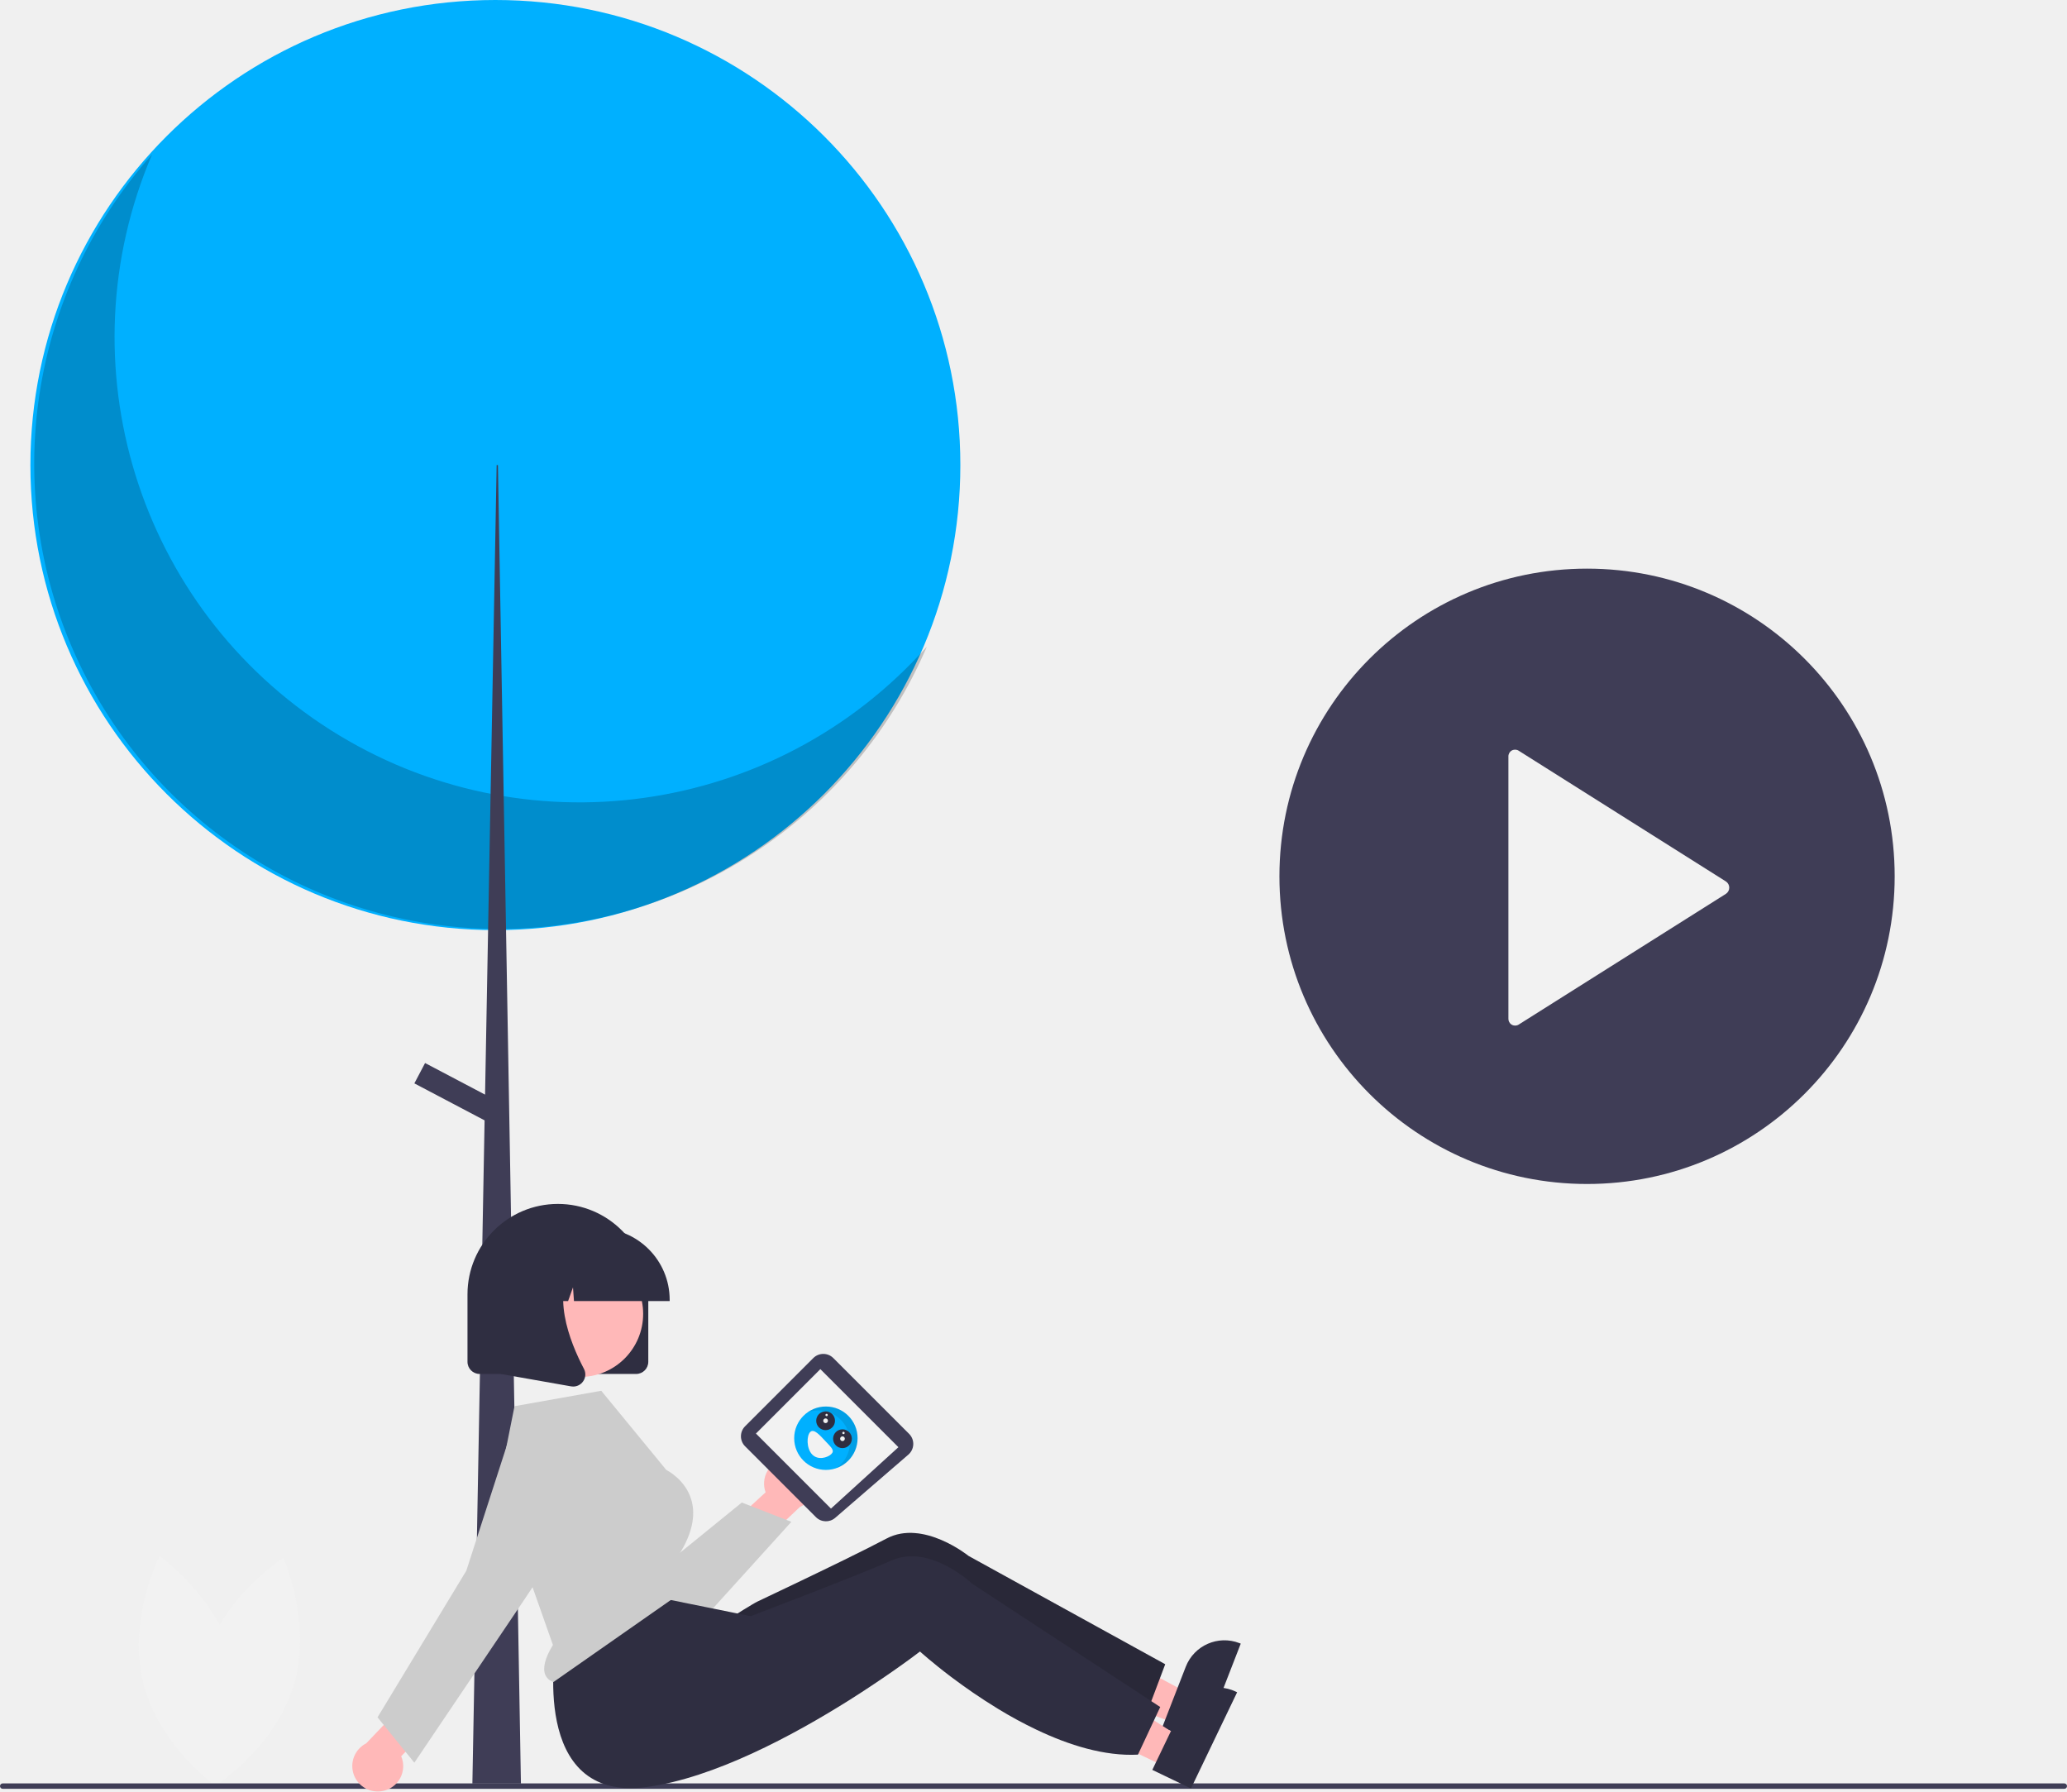
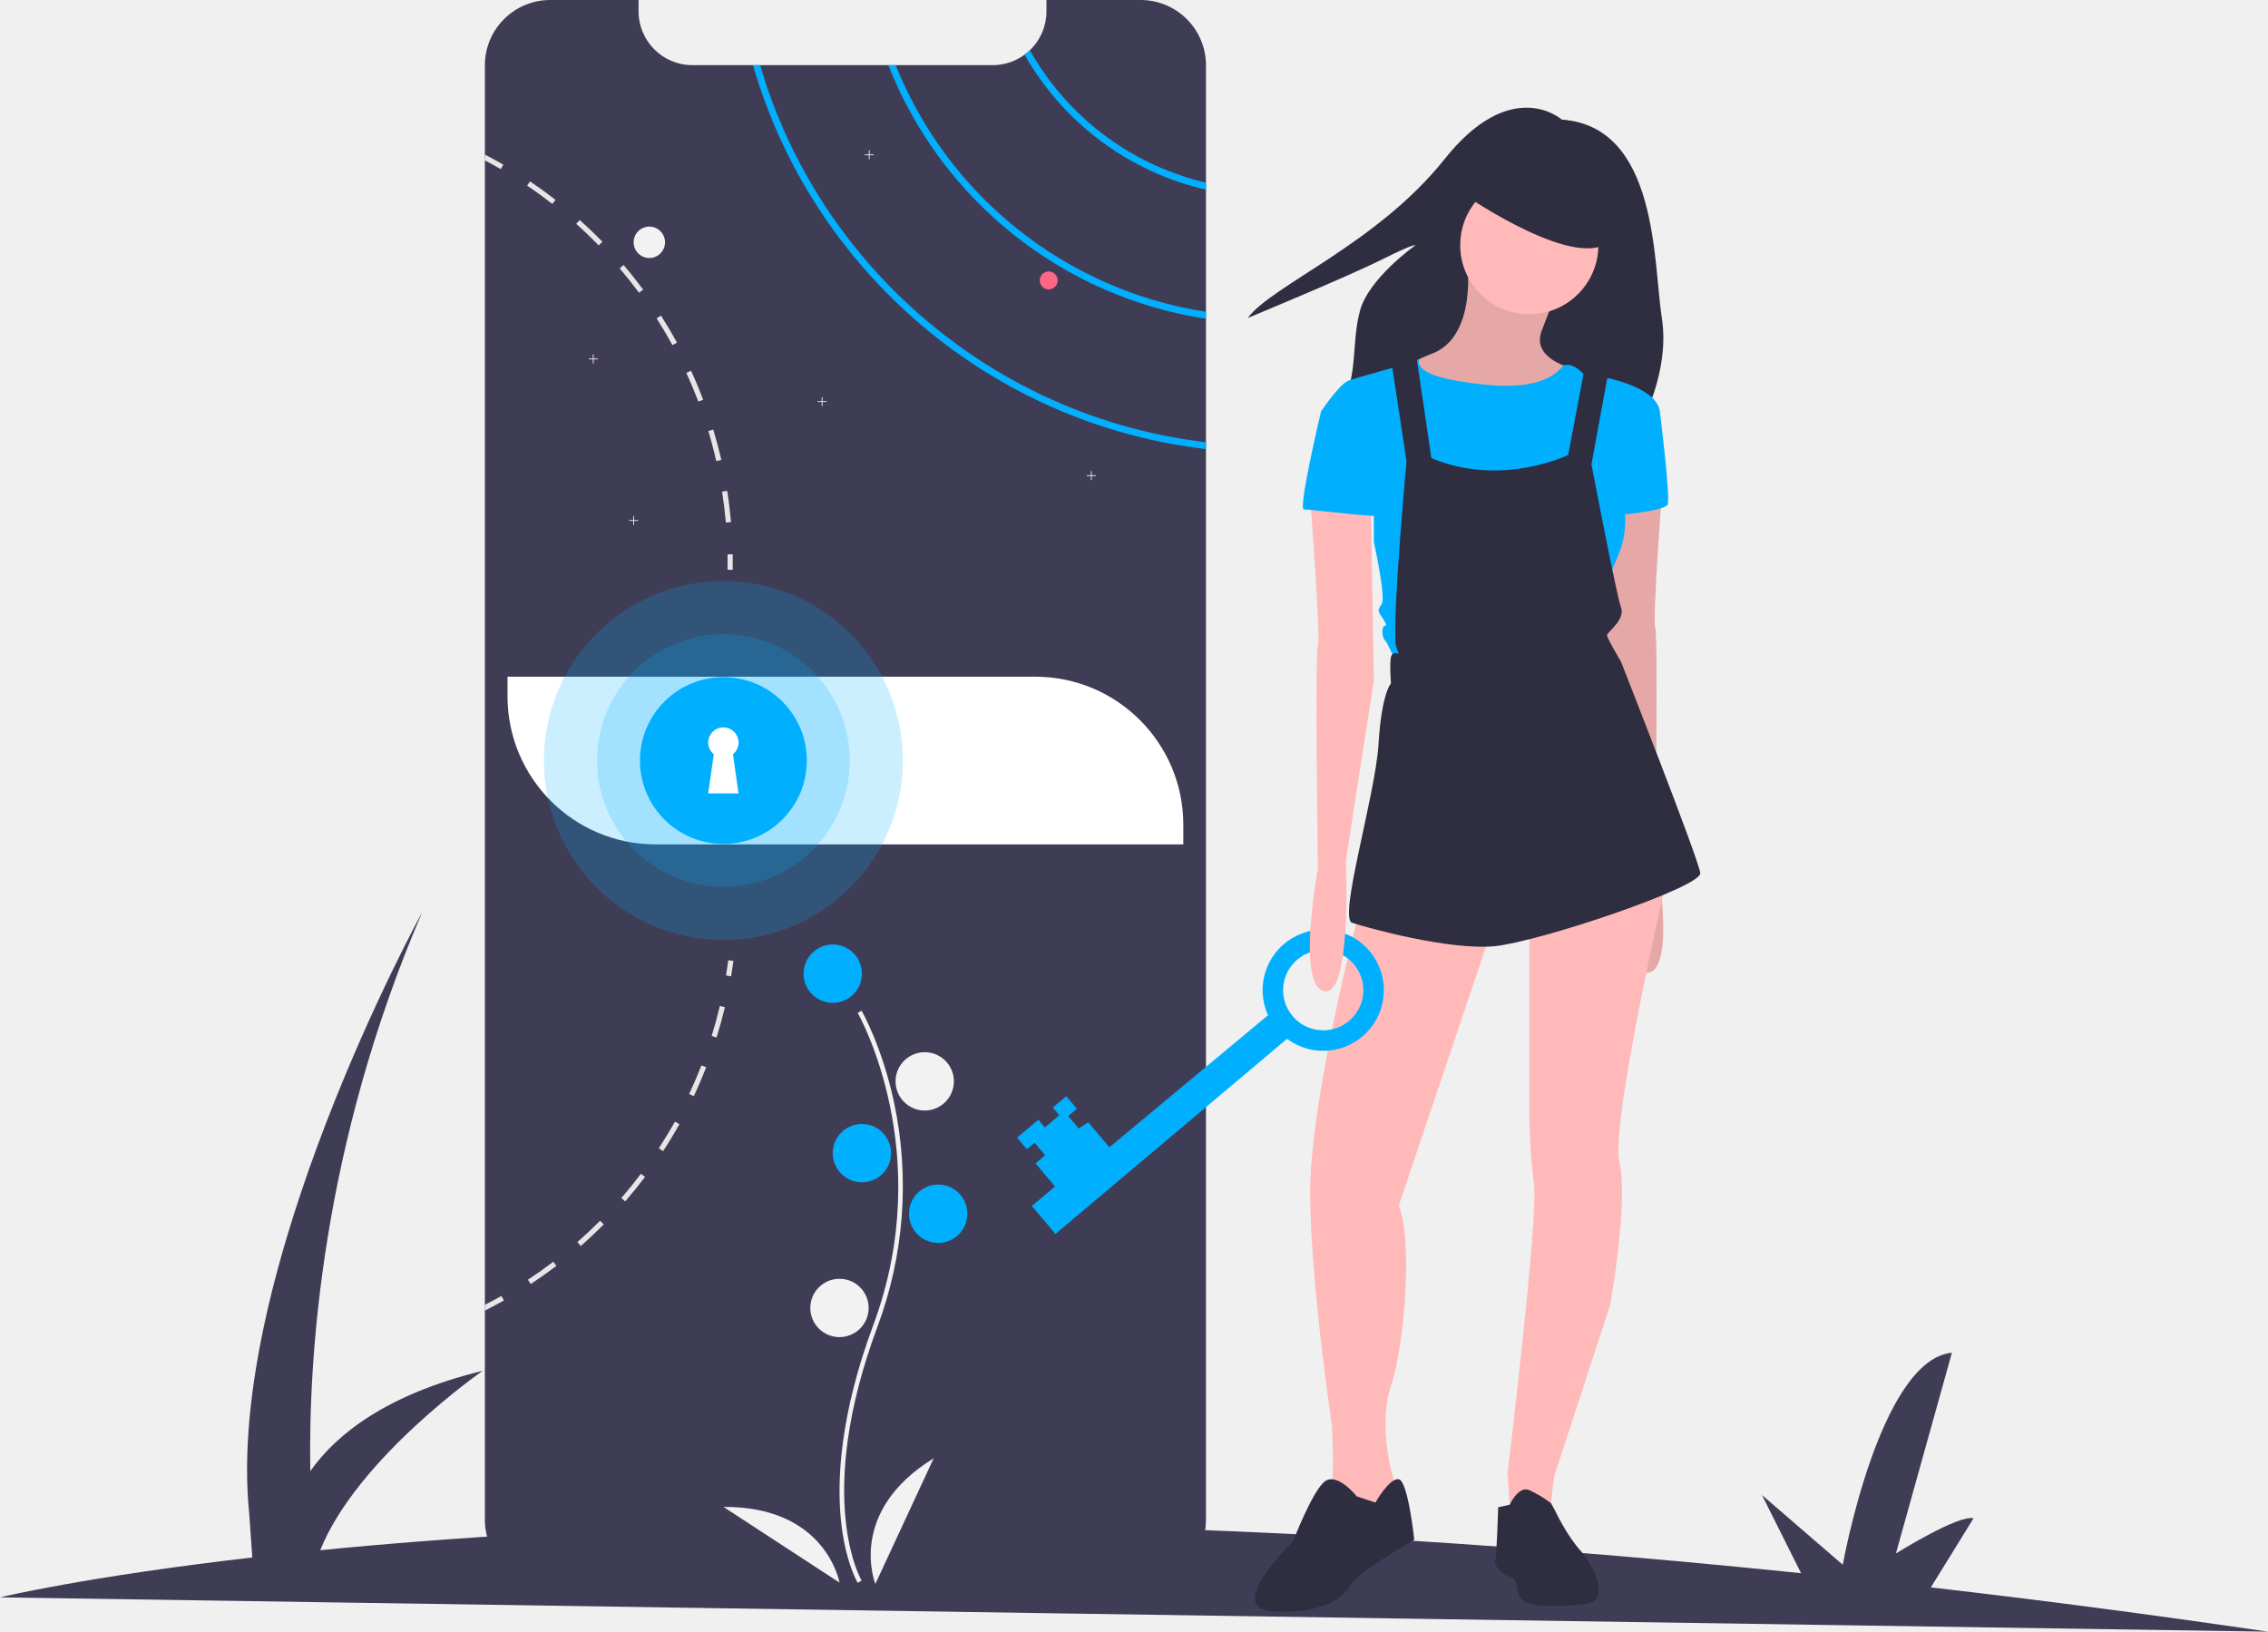
- <svg xmlns="http://www.w3.org/2000/svg" data-name="Layer 1" width="766" height="663.78" viewBox="0 0 766 663.78">
-   <path d="M292.871,732.648c-6.979,23.313,3.852,47.148,3.852,47.148s22.147-13.963,29.126-37.276-3.852-47.148-3.852-47.148S299.85,709.335,292.871,732.648Z" transform="translate(-217 -118.11)" fill="#f2f2f2" />
-   <path d="M303.467,733.279c5.874,23.616-6.068,46.915-6.068,46.915s-21.465-14.99-27.339-38.606,6.068-46.915,6.068-46.915S297.594,709.663,303.467,733.279Z" transform="translate(-217 -118.11)" fill="#f2f2f2" />
-   <polygon points="435.535 638.619 439.977 627.192 398.017 604.619 391.461 621.484 435.535 638.619" fill="#ffb8b8" />
-   <path d="M676.337,726.92a15.379,15.379,0,0,0-19.915,8.766l-2.997,7.703-4.62,11.89-1.129,2.915,14.806,5.76,14.321-36.849Z" transform="translate(-217 -118.11)" fill="#2f2e41" />
-   <path d="M648.806,734.738l-1.932,5.124-4.822,12.788-.116.32c-12.285,1.578-25.752-1.516-38.209-6.323a155.312,155.312,0,0,1-14.624-6.526c-7.044-3.559-13.352-7.316-18.383-10.529-7.576-4.862-12.26-8.513-12.26-8.513s-1.238,1.118-3.477,3.036c-3.002,2.568-7.798,6.578-13.873,11.299q-3.476,2.72-7.465,5.69c-19.601,14.539-44.756-24.256-44.756-24.256s7.075-4.504,8.923-5.379c5.951-2.816,19.932-9.459,31.994-15.363,6.214-3.046,11.912-5.903,15.737-7.932,13.546-7.212,30.384,6.435,30.384,6.435Z" transform="translate(-217 -118.11)" fill="#2f2e41" />
-   <path d="M648.806,734.738l-1.932,5.124-4.822,12.788-.116.32c-12.285,1.578-25.752-1.516-38.209-6.323a155.312,155.312,0,0,1-14.624-6.526c-7.044-3.559-13.352-7.316-18.383-10.529-7.576-4.862-12.26-8.513-12.26-8.513s-1.238,1.118-3.477,3.036c-3.002,2.568-7.798,6.578-13.873,11.299q-3.476,2.72-7.465,5.69c-19.601,14.539-44.756-24.256-44.756-24.256s7.075-4.504,8.923-5.379c5.951-2.816,19.932-9.459,31.994-15.363,6.214-3.046,11.912-5.903,15.737-7.932,13.546-7.212,30.384,6.435,30.384,6.435Z" transform="translate(-217 -118.11)" opacity="0.14" />
-   <circle cx="183.579" cy="172.312" r="172.312" fill="#00b0ff" />
-   <path d="M273.349,175.331A172.325,172.325,0,0,0,560.472,357.701,172.327,172.327,0,1,1,273.349,175.331Z" transform="translate(-217 -118.11)" opacity="0.2" style="isolation:isolate" />
-   <polygon points="184.052 172.311 184.526 172.311 193.047 660.843 175.058 660.843 184.052 172.311" fill="#3f3d56" />
-   <rect x="382.523" y="507.155" width="8.521" height="32.19" transform="translate(-473.4058 503.6283) rotate(-62.23413)" fill="#3f3d56" />
-   <path d="M982,780.898H218a1,1,0,0,1,0-2H982a1,1,0,0,1,0,2Z" transform="translate(-217 -118.11)" fill="#3f3d56" />
-   <path d="M452.746,627.187h-58a4.505,4.505,0,0,1-4.5-4.5v-25a33.5,33.5,0,0,1,67,0v25A4.505,4.505,0,0,1,452.746,627.187Z" transform="translate(-217 -118.11)" fill="#2f2e41" />
-   <path d="M507.904,658.588a9.377,9.377,0,0,0-7.186,12.454l-15.772,14.506,6.478,11.734,21.985-20.798a9.428,9.428,0,0,0-5.505-17.897Z" transform="translate(-217 -118.11)" fill="#ffb8b8" />
-   <path d="M460.448,724.54q-1.069,0-2.14-.092A25.199,25.199,0,0,1,438.01,710.892l-25.267-48.633a13.954,13.954,0,0,1,24.13-13.965l23.311,52.304,31.719-25.772,18.366,7.149-31.016,34.242A25.485,25.485,0,0,1,460.448,724.54Z" transform="translate(-217 -118.11)" fill="#ccc" />
-   <path d="M553.913,649.395l-28.102-28.102a5.242,5.242,0,0,0-7.413,0l-25.28,25.28a5.242,5.242,0,0,0,0,7.413l26.256,26.256a5.242,5.242,0,0,0,7.133.26l27.125-23.435a5.242,5.242,0,0,0,.54-7.393Q554.049,649.53,553.913,649.395Z" transform="translate(-217 -118.11)" fill="#3f3d56" />
-   <polygon points="332.935 536.213 304.009 507.288 280.138 531.159 307.941 558.961 332.935 536.213" fill="#f2f2f2" />
-   <circle cx="306.06" cy="532.886" r="11.746" fill="#00b0ff" />
-   <path d="M528.288,661.007a11.746,11.746,0,0,0-11.966-19.632,11.746,11.746,0,1,1,10.66,20.693A11.83,11.83,0,0,0,528.288,661.007Z" transform="translate(-217 -118.11)" opacity="0.1" style="isolation:isolate" />
-   <path d="M517.285,648.662c-1.401,1.316-1.475,6.054.664,8.33s5.681,1.229,7.081-.087.13-2.403-2.009-4.679S518.686,647.345,517.285,648.662Z" transform="translate(-217 -118.11)" fill="#f2f2f2" />
-   <circle cx="312.209" cy="533.077" r="3.48" fill="#2f2e41" />
-   <circle cx="305.953" cy="526.419" r="3.48" fill="#2f2e41" />
-   <circle cx="312.209" cy="533.077" r="0.87" fill="#f2f2f2" />
-   <circle cx="312.584" cy="530.935" r="0.435" fill="#f2f2f2" />
-   <circle cx="306.328" cy="524.277" r="0.435" fill="#f2f2f2" />
-   <circle cx="305.953" cy="526.419" r="0.87" fill="#f2f2f2" />
-   <polygon points="431.99 654.69 437.297 643.639 397.196 617.909 389.363 634.22 431.99 654.69" fill="#ffb8b8" />
-   <path d="M675.012,744.908a15.379,15.379,0,0,0-20.53,7.21l-3.58,7.45-5.52,11.5-1.35,2.82,14.32,6.88,17.11-35.64Z" transform="translate(-217 -118.11)" fill="#2f2e41" />
-   <path d="M646.962,750.588l-2.32,4.96-5.79,12.38-.14.31c-12.37.63-25.56-3.49-37.61-9.24a155.312,155.312,0,0,1-14.08-7.63c-6.75-4.09-12.75-8.32-17.52-11.91-7.18-5.43-11.57-9.43-11.57-9.43s-1.32,1.02-3.7,2.76c-3.19,2.33-8.28,5.96-14.7,10.2q-3.675,2.445-7.88,5.1c-20.66,12.99-50.04,28.81-75.03,32.15-43.89,5.87-33.56-52.7-33.56-52.7l34.93-18.14,14.83,3.01,16.51,3.34,5.85,1.19s1.11-.42,3.02-1.15c6.15-2.35,20.6-7.9,33.08-12.86,6.43-2.56,12.33-4.97,16.3-6.7,14.06-6.15,29.8,8.75,29.8,8.75Z" transform="translate(-217 -118.11)" fill="#2f2e41" />
-   <path d="M359.145,781.636a9.377,9.377,0,0,0,6.532-12.809l15-15.302-7.076-11.384-20.88,21.907a9.428,9.428,0,0,0,6.423,17.588Z" transform="translate(-217 -118.11)" fill="#ffb8b8" />
-   <circle cx="214.958" cy="486.807" r="23.386" fill="#ffb8b8" />
-   <path d="M401.533,669.834,421.905,727.59l-.122.202c-2.833,4.684-3.76,8.462-2.678,10.926a4.761,4.761,0,0,0,3.019,2.604l48.209-33.697-1.688-13.505.094-.151c4.66-7.456,6.168-14.208,4.485-20.067-2.184-7.604-9.125-11.056-9.195-11.09l-.168-.132L439.815,633.414,407.673,639.124Z" transform="translate(-217 -118.11)" fill="#ccc" />
-   <path d="M370.553,771.209,356.906,754.413l32.899-54.31,15.339-47.413.476.154-.476-.154a19.047,19.047,0,1,1,33.964,16.437l-28.16,42.189Z" transform="translate(-217 -118.11)" fill="#ccc" />
-   <path d="M465.171,600.187H429.706l-.364-5.092-1.818,5.092h-5.461l-.721-10.092-3.604,10.092H407.171v-.5a26.53,26.53,0,0,1,26.5-26.5h5a26.53,26.53,0,0,1,26.5,26.5Z" transform="translate(-217 -118.11)" fill="#2f2e41" />
-   <path d="M429.415,631.853a4.597,4.597,0,0,1-.796-.07l-25.969-4.582V584.281H431.237l-.708.825c-9.847,11.484-2.428,30.106,2.87,40.185a4.433,4.433,0,0,1-.352,4.707A4.482,4.482,0,0,1,429.415,631.853Z" transform="translate(-217 -118.11)" fill="#2f2e41" />
-   <circle cx="588.139" cy="324.689" r="114" fill="#3f3d56" />
-   <path d="M775.992,398.488v96.991a2.497,2.497,0,0,0,3.74,2.302l76.883-48.496a2.748,2.748,0,0,0,0-4.571l-76.883-48.496a2.474,2.474,0,0,0-3.74,2.27Z" transform="translate(-217 -118.11)" fill="#f2f2f2" />
+ <svg xmlns="http://www.w3.org/2000/svg" data-name="Layer 1" width="1010.892" height="727.284" viewBox="0 0 1010.892 727.284">
+   <path d="M1105.446,813.642q-78.133-11.444-150.281-19.73l19.02-30.778c-6.412-1.894-34.585,15.651-34.585,15.651l24.967-89.48c-32.248,3.107-48.658,94.513-48.658,94.513L879.884,752.723l17.438,34.854c-147.212-15.195-274.351-21.165-381.29-21.853L532.311,739.381c-6.412-1.894-34.585,15.651-34.585,15.651l24.967-89.48c-32.248,3.107-48.658,94.513-48.658,94.513L438.011,728.969l18.469,36.916c-89.651,1.087-162.761,5.872-219.191,11.451,16.467-41.078,72.394-79.96,72.394-79.96-42.708,10.436-65.112,28.152-76.82,44.71-.895-50.818,5.126-145,49.855-249.095,0,0-88.296,160.409-77.048,268.408l1.344,19.175c-74.836,8.625-112.461,17.784-112.461,17.784Z" transform="translate(-94.55416 -86.35794)" fill="#3f3d56" />
+   <path d="M632.081,115.488v648.2a29.139,29.139,0,0,1-29.13,29.11h-263.15a29.079,29.079,0,0,1-29.13-29.11v-648.2a29.127,29.127,0,0,1,29.13-29.13h39.38v5.05a23.987,23.987,0,0,0,23.98,23.99h133.84a23.789,23.789,0,0,0,14.22-4.68,22.285,22.285,0,0,0,2.36-1.98,23.917,23.917,0,0,0,7.4-17.33v-5.05h41.97A29.121,29.121,0,0,1,632.081,115.488Z" transform="translate(-94.55416 -86.35794)" fill="#3f3d56" />
+   <circle cx="289.426" cy="108" r="7" fill="#f2f2f2" />
+   <path d="M553.581,108.738a22.285,22.285,0,0,1-2.36,1.98,125.247,125.247,0,0,0,80.86,60.19v-3.12A122.299,122.299,0,0,1,553.581,108.738Z" transform="translate(-94.55416 -86.35794)" fill="#00b0ff" />
+   <path d="M493.771,115.398h-3.28a181.668,181.668,0,0,0,141.59,113.05v-3.1A178.55,178.55,0,0,1,493.771,115.398Z" transform="translate(-94.55416 -86.35794)" fill="#00b0ff" />
+   <path d="M433.351,115.398h-3.16c26.43,91.74,106.18,160.03,201.89,171.12v-3.05C538.031,272.428,459.651,205.438,433.351,115.398Z" transform="translate(-94.55416 -86.35794)" fill="#00b0ff" />
+   <polygon points="266.426 159.822 264.604 159.822 264.604 158 264.249 158 264.249 159.822 262.426 159.822 262.426 160.178 264.249 160.178 264.249 162 264.604 162 264.604 160.178 266.426 160.178 266.426 159.822" fill="#f2f2f2" />
+   <polygon points="389.426 68.822 387.604 68.822 387.604 67 387.249 67 387.249 68.822 385.426 68.822 385.426 69.178 387.249 69.178 387.249 71 387.604 71 387.604 69.178 389.426 69.178 389.426 68.822" fill="#f2f2f2" />
+   <polygon points="284.426 231.822 282.604 231.822 282.604 230 282.249 230 282.249 231.822 280.426 231.822 280.426 232.178 282.249 232.178 282.249 234 282.604 234 282.604 232.178 284.426 232.178 284.426 231.822" fill="#f2f2f2" />
+   <polygon points="368.426 178.822 366.604 178.822 366.604 177 366.249 177 366.249 178.822 364.426 178.822 364.426 179.178 366.249 179.178 366.249 181 366.604 181 366.604 179.178 368.426 179.178 368.426 178.822" fill="#f2f2f2" />
+   <polygon points="488.426 211.822 486.604 211.822 486.604 210 486.249 210 486.249 211.822 484.426 211.822 484.426 212.178 486.249 212.178 486.249 214 486.604 214 486.604 212.178 488.426 212.178 488.426 211.822" fill="#f2f2f2" />
+   <circle cx="467.426" cy="125" r="4" fill="#ff6584" />
+   <path d="M418.681,305.158l-2.27.35c.71,4.54,1.27,9.18,1.68,13.77l2.29-.2C419.971,314.428,419.401,309.748,418.681,305.158Z" transform="translate(-94.55416 -86.35794)" fill="#e6e6e6" />
+   <path d="M412.471,277.818l-2.2.67c1.33,4.4,2.52,8.91,3.53,13.4l2.25-.51C415.021,286.838,413.811,282.278,412.471,277.818Z" transform="translate(-94.55416 -86.35794)" fill="#e6e6e6" />
+   <path d="M402.561,251.598l-2.09.96c1.92,4.19,3.72,8.49,5.35,12.79l2.15-.81C406.321,260.188,404.511,255.828,402.561,251.598Z" transform="translate(-94.55416 -86.35794)" fill="#e6e6e6" />
+   <path d="M389.161,227.018l-1.94,1.23c2.47,3.88,4.84,7.9,7.04,11.93l2.02-1.1C394.061,234.998,391.661,230.938,389.161,227.018Z" transform="translate(-94.55416 -86.35794)" fill="#e6e6e6" />
+   <path d="M372.501,204.488l-1.75,1.49c2.98,3.5,5.88,7.16,8.62,10.86l1.84-1.37C378.451,211.728,375.521,208.028,372.501,204.488Z" transform="translate(-94.55416 -86.35794)" fill="#e6e6e6" />
+   <path d="M352.921,184.428l-1.53,1.71c3.44,3.07,6.81,6.3,10.02,9.59l1.65-1.61C359.811,190.788,356.401,187.528,352.921,184.428Z" transform="translate(-94.55416 -86.35794)" fill="#e6e6e6" />
+   <path d="M330.801,167.208l-1.29,1.9c3.82,2.57,7.6,5.31,11.23,8.14l1.42-1.81C338.481,172.578,334.661,169.808,330.801,167.208Z" transform="translate(-94.55416 -86.35794)" fill="#e6e6e6" />
+   <path d="M310.671,155.248v2.6c2.39,1.25,4.76,2.56,7.08,3.9l1.15-1.99Q314.851,157.418,310.671,155.248Z" transform="translate(-94.55416 -86.35794)" fill="#e6e6e6" />
+   <path d="M418.161,521.161c.373-2.236.714-4.519,1.015-6.785l2.279.302c-.304,2.292-.649,4.599-1.026,6.861Z" transform="translate(-94.55416 -86.35794)" fill="#e6e6e6" />
+   <path d="M411.752,548.14l2.197.684c1.379-4.444,2.626-8.996,3.707-13.531l-2.239-.53C414.346,539.25,413.121,543.745,411.752,548.14Z" transform="translate(-94.55416 -86.35794)" fill="#e6e6e6" />
+   <path d="M401.71,573.972l2.086.978c1.984-4.208,3.84-8.544,5.525-12.884l-2.146-.837C405.511,565.522,403.674,569.811,401.71,573.972Z" transform="translate(-94.55416 -86.35794)" fill="#e6e6e6" />
+   <path d="M388.199,598.205l1.928,1.252c2.543-3.899,4.983-7.942,7.254-12.01l-2.005-1.125C393.135,590.345,390.715,594.341,388.199,598.205Z" transform="translate(-94.55416 -86.35794)" fill="#e6e6e6" />
+   <path d="M371.482,620.344l1.743,1.51c3.059-3.528,6.025-7.198,8.836-10.91l-1.841-1.377C377.448,613.236,374.512,616.861,371.482,620.344Z" transform="translate(-94.55416 -86.35794)" fill="#e6e6e6" />
+   <path d="M351.907,639.989l1.514,1.729c3.516-3.067,6.955-6.304,10.24-9.592l-1.626-1.629C358.787,633.751,355.378,636.943,351.907,639.989Z" transform="translate(-94.55416 -86.35794)" fill="#e6e6e6" />
+   <path d="M329.855,656.78l1.27,1.924c3.883-2.564,7.739-5.296,11.438-8.112l-1.39-1.836C337.509,651.548,333.7,654.249,329.855,656.78Z" transform="translate(-94.55416 -86.35794)" fill="#e6e6e6" />
+   <path d="M319.161,666.008c-2.78,1.57-5.62,3.09-8.49,4.53v-2.58c2.48-1.26,4.94-2.59,7.35-3.94Z" transform="translate(-94.55416 -86.35794)" fill="#e6e6e6" />
+   <path d="M418.836,333.464l2.299-.042c.042,2.321.045,4.654.009,6.936l-2.298-.036C418.88,338.066,418.877,335.759,418.836,333.464Z" transform="translate(-94.55416 -86.35794)" fill="#e6e6e6" />
+   <path d="M226.216,301.632H461.427a66,66,0,0,1,66,66v8.736a0,0,0,0,1,0,0H292.216a66,66,0,0,1-66-66v-8.736A0,0,0,0,1,226.216,301.632Z" fill="#fff" />
+   <path d="M476.87,791.879c-.229-.375-5.641-9.41-7.517-28.172-1.721-17.213-.614-46.227,14.433-86.698,28.506-76.671-6.569-138.533-6.928-139.149l1.73-1.004c.091.156,9.142,15.929,14.488,41.044a179.061,179.061,0,0,1-7.416,99.807c-28.457,76.54-7.301,112.773-7.084,113.131Z" transform="translate(-94.55416 -86.35794)" fill="#f2f2f2" />
+   <circle cx="371.17" cy="434" r="13" fill="#00b0ff" />
+   <circle cx="412.17" cy="482" r="13" fill="#f2f2f2" />
+   <circle cx="384.17" cy="514" r="13" fill="#00b0ff" />
+   <circle cx="418.17" cy="541" r="13" fill="#00b0ff" />
+   <circle cx="374.17" cy="583" r="13" fill="#f2f2f2" />
+   <path d="M484.724,792.358s-13-32,26-56Z" transform="translate(-94.55416 -86.35794)" fill="#f2f2f2" />
+   <path d="M468.736,791.777s-5.916-34.029-51.709-33.738Z" transform="translate(-94.55416 -86.35794)" fill="#f2f2f2" />
+   <circle cx="322.426" cy="339" r="80" fill="#00b0ff" opacity="0.2" />
+   <circle cx="322.426" cy="339" r="56.338" fill="#00b0ff" opacity="0.2" />
+   <circle cx="322.426" cy="339" r="37.183" fill="#00b0ff" />
+   <path d="M423.741,417.338a6.761,6.761,0,1,0-11.031,5.239l-2.49,17.429h13.521L421.251,422.577A6.746,6.746,0,0,0,423.741,417.338Z" transform="translate(-94.55416 -86.35794)" fill="#fff" />
+   <path d="M790.661,139.658s-22.302-19.995-52.294,17.688-76.903,56.139-87.67,70.751c0,0,44.604-18.457,59.985-26.147s14.612-6.152,14.612-6.152-20.764,14.612-24.609,29.223-.769,26.916-7.69,41.528S825.268,276.546,825.268,276.546s13.843-23.84,9.997-48.449S833.727,142.734,790.661,139.658Z" transform="translate(-94.55416 -86.35794)" fill="#2f2e41" />
+   <path d="M748.479,202.56s4.85,33.947-15.934,41.567-13.163,18.013-13.163,18.013l31.176,15.241,33.254-10.392,11.085-16.627s-18.013-4.157-13.163-16.627,6.235-16.627,6.235-16.627Z" transform="translate(-94.55416 -86.35794)" fill="#ffb9b9" />
+   <path d="M748.479,202.56s4.85,33.947-15.934,41.567-13.163,18.013-13.163,18.013l31.176,15.241,33.254-10.392,11.085-16.627s-18.013-4.157-13.163-16.627,6.235-16.627,6.235-16.627Z" transform="translate(-94.55416 -86.35794)" opacity="0.1" />
+   <path d="M835.77,299.551s-4.85,63.737-3.464,66.508,0,99.069,0,99.069,9.699,51.959-2.771,54.73-9.699-58.194-9.699-58.194L807.366,381.3l1.386-79.671Z" transform="translate(-94.55416 -86.35794)" fill="#ffb9b9" />
+   <path d="M835.77,299.551s-4.85,63.737-3.464,66.508,0,99.069,0,99.069,9.699,51.959-2.771,54.73-9.699-58.194-9.699-58.194L807.366,381.3l1.386-79.671Z" transform="translate(-94.55416 -86.35794)" opacity="0.1" />
+   <path d="M700.676,491.454S677.814,578.053,678.507,620.313,688.206,721.46,688.206,721.46s1.386,25.633-.693,28.404S697.905,764.414,697.905,764.414l13.163-7.621,4.85-5.542V746.401s-7.621-23.555-1.386-42.26,9.699-65.815,3.464-80.364l42.953-127.474Z" transform="translate(-94.55416 -86.35794)" fill="#ffb9b9" />
+   <path d="M699.291,753.329S690.977,742.937,685.435,746.401s-14.549,27.019-14.549,27.019-31.176,29.79-9.006,31.176,31.868-6.235,34.64-11.777S724.924,772.727,724.924,772.727s-2.771-26.326-6.928-27.019S707.604,756.1,707.604,756.1Z" transform="translate(-94.55416 -86.35794)" fill="#2f2e41" />
+   <path d="M776.19,496.996v85.906a265.616,265.616,0,0,0,2.078,31.176c2.078,15.241-11.777,128.859-11.777,128.859l1.386,20.091,17.32-1.386,2.078-17.32,24.94-76.207s8.313-46.417,4.157-63.737,21.477-128.166,21.477-128.166Z" transform="translate(-94.55416 -86.35794)" fill="#ffb9b9" />
+   <path d="M762.335,758.178l5.131-1.115s3.875-8.584,8.725-6.505a52.3,52.3,0,0,1,9.643,5.778l2.134,3.921s4.85,10.392,11.085,17.32,13.163,22.169,2.771,23.555-24.248,2.078-28.404-1.386-1.386-9.006-5.542-10.392-7.621-5.542-6.928-6.928S762.335,758.178,762.335,758.178Z" transform="translate(-94.55416 -86.35794)" fill="#2f2e41" />
+   <circle cx="681.636" cy="109.274" r="30.79" fill="#ffb9b9" />
+   <path d="M717.996,249.67l9.151-3.195s-3.609,5.966,15.789,9.43,39.487,4.69,48.494-6.661c0,0,3.465-1.652,8.314,3.197s7.621,3.464,7.621,3.464l-3.464,18.013-6.928,33.254L787.968,332.112l-25.633-5.542L734.623,306.479,724.231,279.46V254.519Z" transform="translate(-94.55416 -86.35794)" fill="#00b0ff" />
+   <path d="M802.516,259.369l6.928-4.85s23.555,4.157,24.94,15.241L816.372,304.4a39.437,39.437,0,0,1-.693,29.79c-6.928,15.934-6.235,19.398-6.235,19.398l-4.85,20.784-87.984,6.928s-3.464-8.313-4.85-9.699-1.386-6.235,0-6.235,0-2.078-1.386-4.157-2.078-2.771,0-5.542-3.464-27.712-3.464-27.712V300.936l-23.555-31.176s8.313-12.47,12.47-13.856,23.93-6.85,23.93-6.85l4.474,6.588,6.235,50.143,9.006,30.483,37.921-6.443,14.731-24.733,9.699-29.097Z" transform="translate(-94.55416 -86.35794)" fill="#00b0ff" />
+   <path d="M828.843,265.604l5.542,4.157s4.85,38.796,3.464,41.567-25.633,5.542-26.326,4.157S828.843,265.604,828.843,265.604Z" transform="translate(-94.55416 -86.35794)" fill="#00b0ff" />
+   <path d="M714.532,246.206l6.928,45.724s-6.235,67.894-4.85,81.749l1.386,4.157s-2.771-1.386-3.464,1.386,0,11.777,0,11.777-4.157,4.157-5.542,27.019-18.013,77.593-11.777,79.671,43.646,12.47,63.737,10.392,92.141-26.326,91.448-32.561-35.332-94.22-35.332-94.22S810.83,370.908,810.83,369.523s8.313-6.928,6.235-12.47-13.163-63.737-13.163-63.737l7.621-41.567L801.131,248.977l-7.621,40.182s-29.79,14.549-60.966,1.386l-6.928-47.11Z" transform="translate(-94.55416 -86.35794)" fill="#2f2e41" />
+   <path d="M747.864,173.535s51.267,35.332,65.122,19.398-24.248-29.79-24.248-29.79l-31.868-3.464Z" transform="translate(-94.55416 -86.35794)" fill="#2f2e41" />
+   <path d="M668.209,549.4a27.027,27.027,0,1,0-8.479-10.524L589.024,597.748l-9.415-11.174-4.23,2.829-4.707-5.587,3.868-3.259-4.707-5.587-6.017,5.069,2.897,3.438L560.267,588.91l-2.897-3.438-9.455,7.966,4.345,5.157,3.438-2.897,4.707,5.587-4.298,3.621,8.69,10.314-10.314,8.69,10.501,12.463Zm17.654-39.492A17.882,17.882,0,1,1,666.524,526.202,17.882,17.882,0,0,1,685.863,509.908Z" transform="translate(-94.55416 -86.35794)" fill="#00b0ff" />
+   <path d="M678.507,307.864s4.85,63.737,3.464,66.508,0,99.069,0,99.069-9.699,51.959,2.771,54.73,9.699-58.194,9.699-58.194l12.47-80.364-1.386-79.671Z" transform="translate(-94.55416 -86.35794)" fill="#ffb9b9" />
+   <path d="M688.899,267.682l-5.542,2.078s-10.392,43.646-7.621,43.646,36.025,4.157,36.025,2.771-6.235-35.332-6.235-35.332Z" transform="translate(-94.55416 -86.35794)" fill="#00b0ff" />
</svg>
